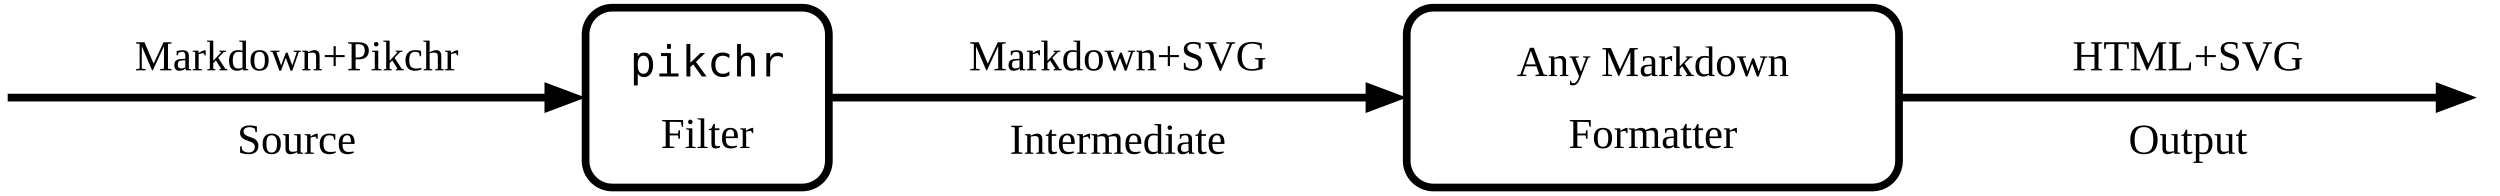
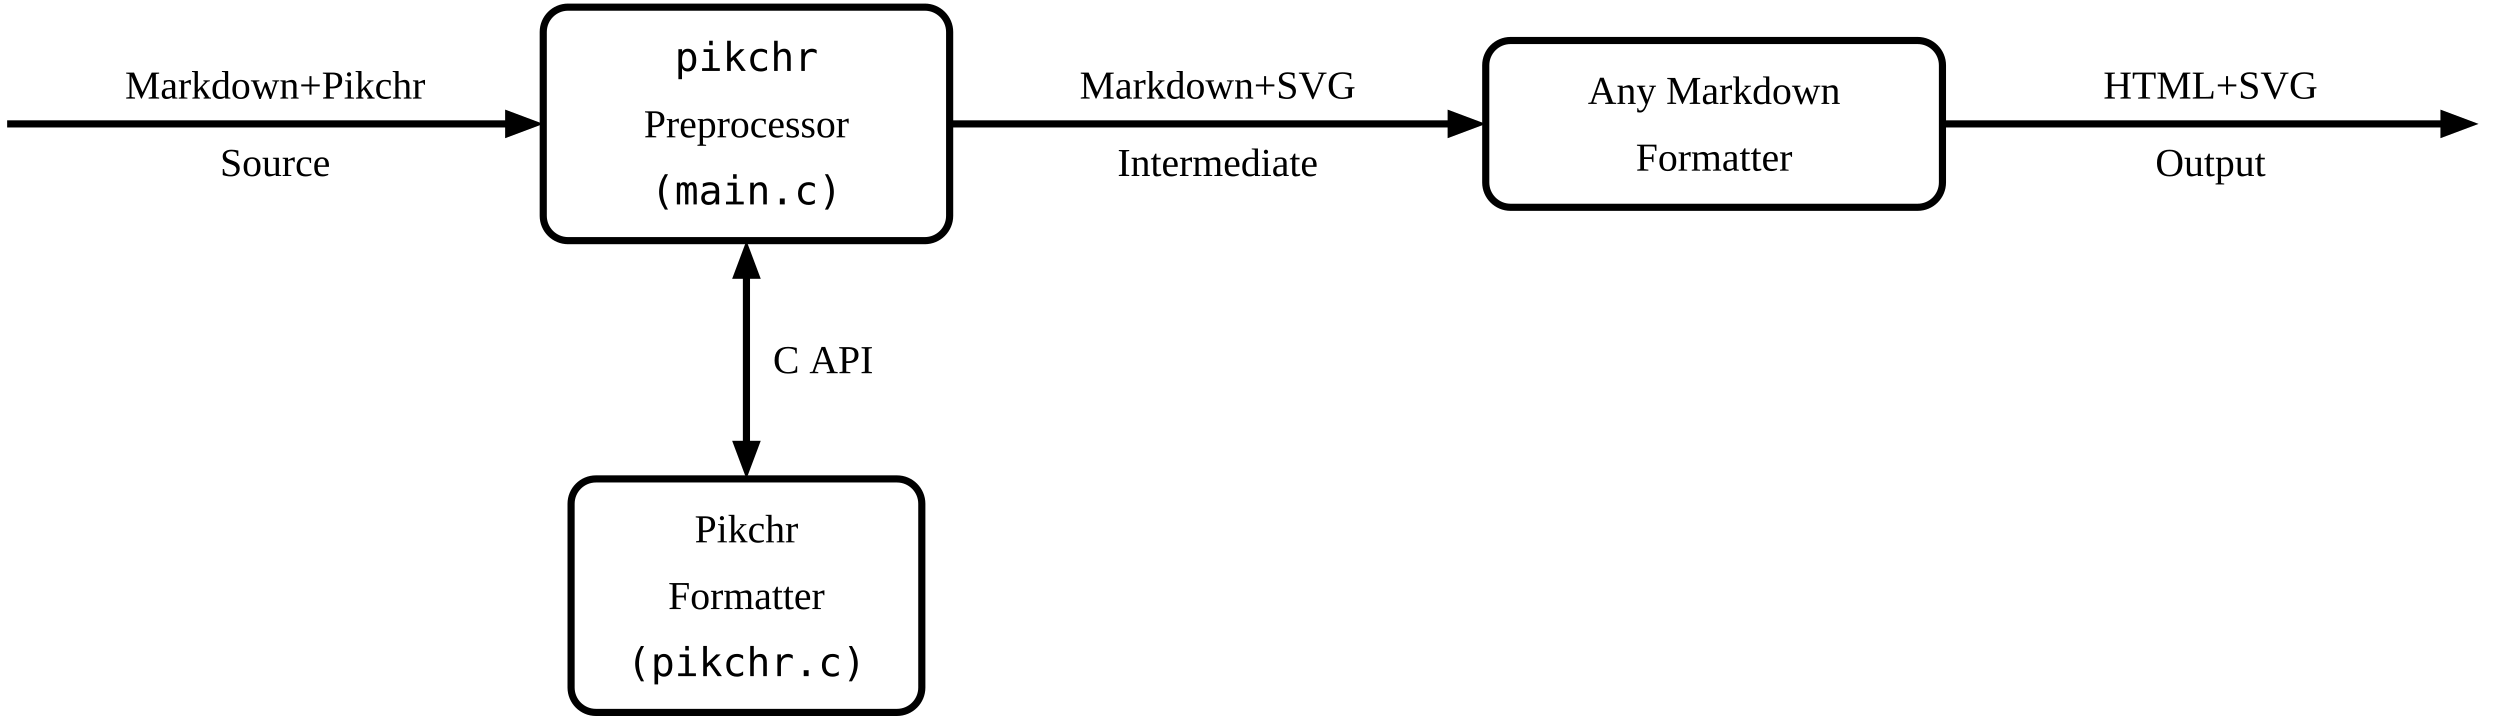
- <svg xmlns="http://www.w3.org/2000/svg" viewBox="0 0 700.848 54.72">
-   <polygon points="164.16,27.36 152.64,31.68 152.64,23.04" style="fill:rgb(0,0,0)" />
-   <path d="M2.16,27.36L158.4,27.36" style="fill:none;stroke-width:2.16;stroke:rgb(0,0,0);" />
-   <text x="83.16" y="15.66" text-anchor="middle" fill="rgb(0,0,0)" dominant-baseline="central">Markdown+Pikchr</text>
-   <text x="83.16" y="39.06" text-anchor="middle" fill="rgb(0,0,0)" dominant-baseline="central">Source</text>
-   <path d="M171.66,52.56L224.858,52.56A7.5 7.5 0 0 0 232.358 45.06L232.358,9.66A7.5 7.5 0 0 0 224.858 2.16L171.66,2.16A7.5 7.5 0 0 0 164.16 9.66L164.16,45.06A7.5 7.5 0 0 0 171.66 52.56Z" style="fill:none;stroke-width:2.16;stroke:rgb(0,0,0);" />
-   <text x="198.259" y="17.28" text-anchor="middle" font-family="monospace" fill="rgb(0,0,0)" dominant-baseline="central">pikchr</text>
-   <text x="198.259" y="37.44" text-anchor="middle" fill="rgb(0,0,0)" dominant-baseline="central">Filter</text>
-   <polygon points="394.358,27.36 382.838,31.68 382.838,23.04" style="fill:rgb(0,0,0)" />
-   <path d="M232.358,27.36L388.598,27.36" style="fill:none;stroke-width:2.16;stroke:rgb(0,0,0);" />
-   <text x="313.358" y="15.66" text-anchor="middle" fill="rgb(0,0,0)" dominant-baseline="central">Markdown+SVG</text>
-   <text x="313.358" y="39.06" text-anchor="middle" fill="rgb(0,0,0)" dominant-baseline="central">Intermediate</text>
-   <path d="M401.858,52.56L524.868,52.56A7.5 7.5 0 0 0 532.368 45.06L532.368,9.66A7.5 7.5 0 0 0 524.868 2.16L401.858,2.16A7.5 7.5 0 0 0 394.358 9.66L394.358,45.06A7.5 7.5 0 0 0 401.858 52.56Z" style="fill:none;stroke-width:2.16;stroke:rgb(0,0,0);" />
-   <text x="463.363" y="17.28" text-anchor="middle" fill="rgb(0,0,0)" dominant-baseline="central">Any Markdown</text>
-   <text x="463.363" y="37.44" text-anchor="middle" fill="rgb(0,0,0)" dominant-baseline="central">Formatter</text>
-   <polygon points="694.368,27.36 682.848,31.68 682.848,23.04" style="fill:rgb(0,0,0)" />
-   <path d="M532.368,27.36L688.608,27.36" style="fill:none;stroke-width:2.16;stroke:rgb(0,0,0);" />
-   <text x="613.368" y="15.66" text-anchor="middle" fill="rgb(0,0,0)" dominant-baseline="central">HTML+SVG</text>
-   <text x="613.368" y="39.06" text-anchor="middle" fill="rgb(0,0,0)" dominant-baseline="central">Output</text>
+ <svg xmlns="http://www.w3.org/2000/svg" viewBox="0 0 755.453 217.44">
+   <polygon points="164.16,37.44 152.64,41.76 152.64,33.12" style="fill:rgb(0,0,0)" />
+   <path d="M2.16,37.44L158.4,37.44" style="fill:none;stroke-width:2.16;stroke:rgb(0,0,0);" />
+   <text x="83.16" y="25.74" text-anchor="middle" fill="rgb(0,0,0)" dominant-baseline="central">Markdown+Pikchr</text>
+   <text x="83.16" y="49.14" text-anchor="middle" fill="rgb(0,0,0)" dominant-baseline="central">Source</text>
+   <path d="M171.66,72.72L279.463,72.72A7.5 7.5 0 0 0 286.963 65.22L286.963,9.66A7.5 7.5 0 0 0 279.463 2.16L171.66,2.16A7.5 7.5 0 0 0 164.16 9.66L164.16,65.22A7.5 7.5 0 0 0 171.66 72.72Z" style="fill:none;stroke-width:2.16;stroke:rgb(0,0,0);" />
+   <text x="225.562" y="17.28" text-anchor="middle" font-family="monospace" fill="rgb(0,0,0)" dominant-baseline="central">pikchr</text>
+   <text x="225.562" y="37.44" text-anchor="middle" fill="rgb(0,0,0)" dominant-baseline="central">Preprocessor</text>
+   <text x="225.562" y="57.6" text-anchor="middle" font-family="monospace" fill="rgb(0,0,0)" dominant-baseline="central">(main.c)</text>
+   <polygon points="448.963,37.44 437.443,41.76 437.443,33.12" style="fill:rgb(0,0,0)" />
+   <path d="M286.963,37.44L443.203,37.44" style="fill:none;stroke-width:2.16;stroke:rgb(0,0,0);" />
+   <text x="367.963" y="25.74" text-anchor="middle" fill="rgb(0,0,0)" dominant-baseline="central">Markdown+SVG</text>
+   <text x="367.963" y="49.14" text-anchor="middle" fill="rgb(0,0,0)" dominant-baseline="central">Intermediate</text>
+   <path d="M456.463,62.64L579.473,62.64A7.5 7.5 0 0 0 586.973 55.14L586.973,19.74A7.5 7.5 0 0 0 579.473 12.24L456.463,12.24A7.5 7.5 0 0 0 448.963 19.74L448.963,55.14A7.5 7.5 0 0 0 456.463 62.64Z" style="fill:none;stroke-width:2.16;stroke:rgb(0,0,0);" />
+   <text x="517.968" y="27.36" text-anchor="middle" fill="rgb(0,0,0)" dominant-baseline="central">Any Markdown</text>
+   <text x="517.968" y="47.52" text-anchor="middle" fill="rgb(0,0,0)" dominant-baseline="central">Formatter</text>
+   <polygon points="748.973,37.44 737.453,41.76 737.453,33.12" style="fill:rgb(0,0,0)" />
+   <path d="M586.973,37.44L743.213,37.44" style="fill:none;stroke-width:2.16;stroke:rgb(0,0,0);" />
+   <text x="667.973" y="25.74" text-anchor="middle" fill="rgb(0,0,0)" dominant-baseline="central">HTML+SVG</text>
+   <text x="667.973" y="49.14" text-anchor="middle" fill="rgb(0,0,0)" dominant-baseline="central">Output</text>
+   <polygon points="225.562,72.72 229.882,84.24 221.242,84.24" style="fill:rgb(0,0,0)" />
+   <polygon points="225.562,144.72 221.242,133.2 229.882,133.2" style="fill:rgb(0,0,0)" />
+   <path d="M225.562,78.48L225.562,138.96" style="fill:none;stroke-width:2.16;stroke:rgb(0,0,0);" />
+   <path d="M180.07,215.28L271.054,215.28A7.5 7.5 0 0 0 278.554 207.78L278.554,152.22A7.5 7.5 0 0 0 271.054 144.72L180.07,144.72A7.5 7.5 0 0 0 172.57 152.22L172.57,207.78A7.5 7.5 0 0 0 180.07 215.28Z" style="fill:none;stroke-width:2.16;stroke:rgb(0,0,0);" />
+   <text x="225.562" y="159.84" text-anchor="middle" fill="rgb(0,0,0)" dominant-baseline="central">Pikchr</text>
+   <text x="225.562" y="180" text-anchor="middle" fill="rgb(0,0,0)" dominant-baseline="central">Formatter</text>
+   <text x="225.562" y="200.16" text-anchor="middle" font-family="monospace" fill="rgb(0,0,0)" dominant-baseline="central">(pikchr.c)</text>
+   <text x="233.562" y="108.72" text-anchor="start" fill="rgb(0,0,0)" dominant-baseline="central">C API</text>
</svg>
